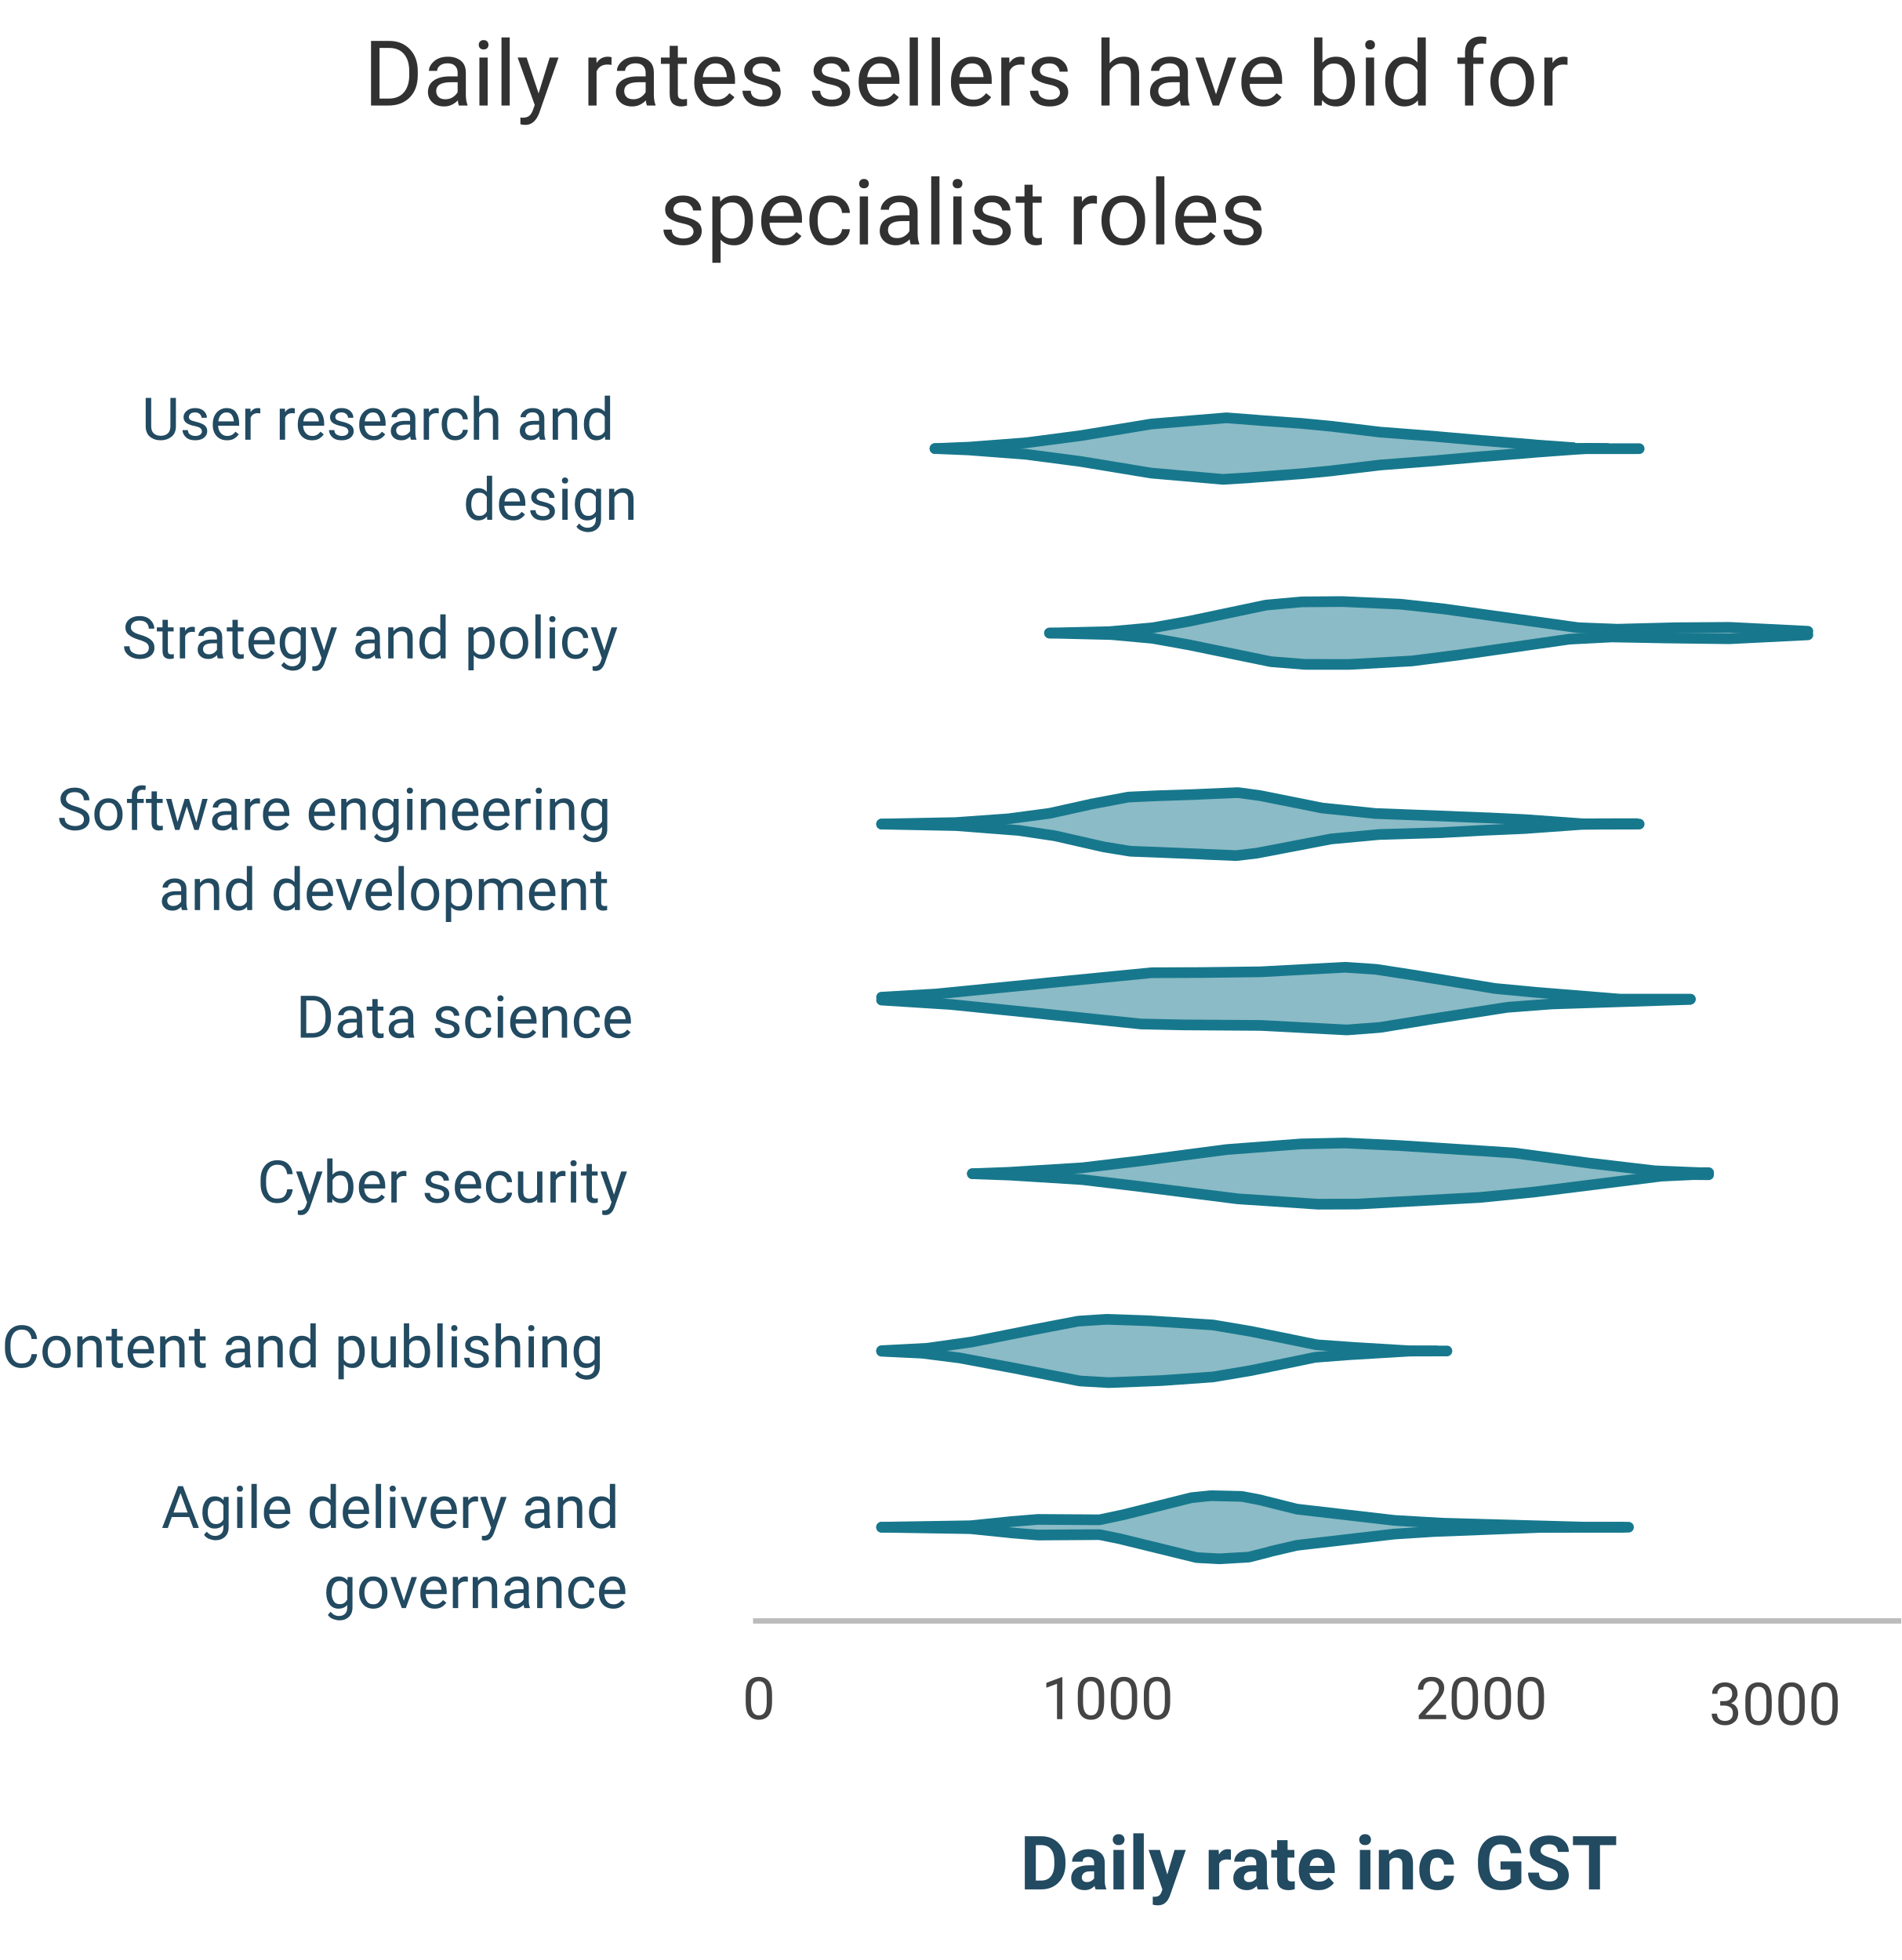
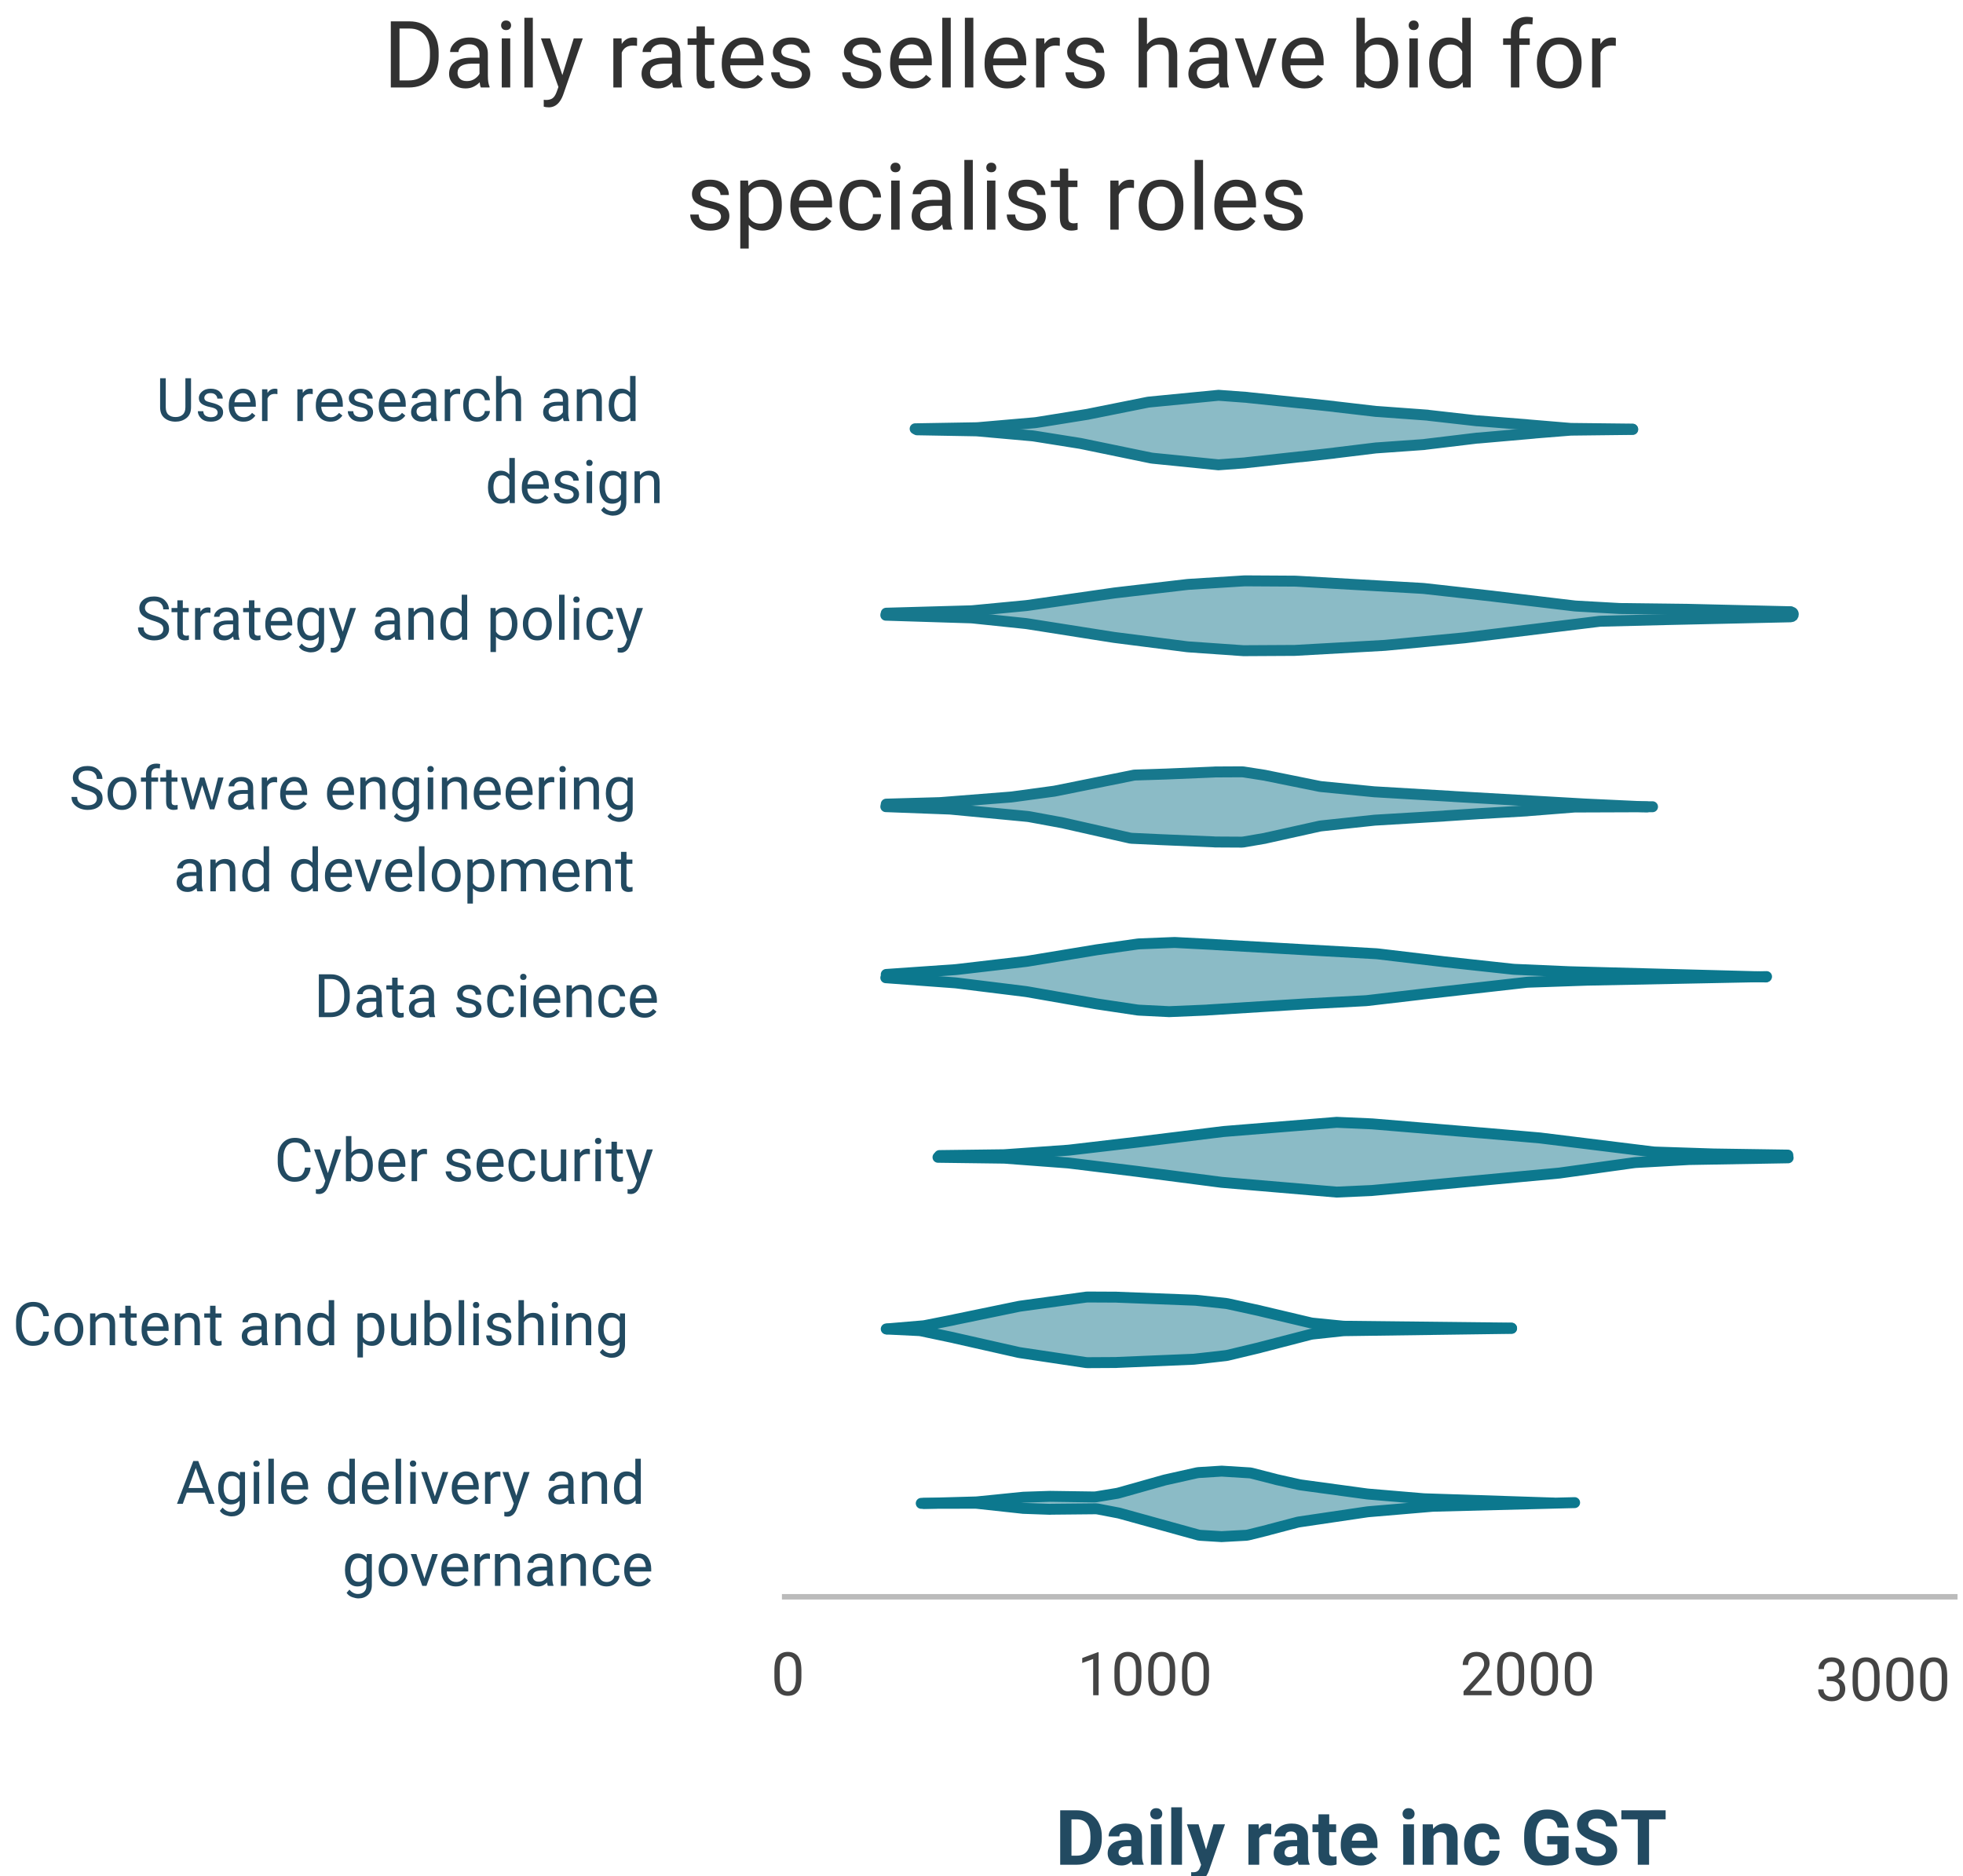
- <svg xmlns="http://www.w3.org/2000/svg" font-family="-apple-system, BlinkMacSystemFont, &quot;Segoe UI&quot;, Roboto, Helvetica, Arial, sans-serif, &quot;Apple Color Emoji&quot;, &quot;Segoe UI Emoji&quot;, &quot;Segoe UI Symbol&quot;" width="356px" height="367px" viewBox="0 0 356 347" version="1.1">
+ <svg xmlns="http://www.w3.org/2000/svg" font-family="-apple-system, BlinkMacSystemFont, &quot;Segoe UI&quot;, Roboto, Helvetica, Arial, sans-serif, &quot;Apple Color Emoji&quot;, &quot;Segoe UI Emoji&quot;, &quot;Segoe UI Symbol&quot;" width="359px" height="343px" viewBox="0 0 359 343" version="1.1" style="background: #FFFFFF;">
  <defs />
-   <g id="Mocks" stroke="none" stroke-width="1" fill="none" fill-rule="evenodd">
-     <g id="Nov-monthly-report-greater-than-768px" transform="translate(-321, -1818)">
-       <g id="768-seller-rates-per-role" transform="translate(319, 1811)">
-         <text id="Daily-rates-sellers" font-size="17" font-weight="normal" line-spacing="26" fill="#313131">
-           <tspan x="70.067" y="16.758">Daily rates sellers have bid for </tspan>
-           <tspan x="125.454" y="42.758">specialist roles</tspan>
+   <g id="Symbols" stroke="none" stroke-width="1" fill="none" fill-rule="evenodd">
+     <g id="768-seller-rates-per-role">
+       <text id="Daily-rates-sellers" font-size="17" font-weight="normal" line-spacing="26" fill="#313131">
+         <tspan x="70.067" y="16">Daily rates sellers have bid for </tspan>
+         <tspan x="125.454" y="42">specialist roles</tspan>
+       </text>
+       <text id="Daily-rate-inc-GST" font-size="14" font-weight="bold" fill="#224A61">
+         <tspan x="193" y="341">Daily rate inc GST</tspan>
+       </text>
+       <path d="M143,292 L358,292" id="Shape-Copy" stroke="#BBBBBB" fill-opacity="0.3" fill="#001F5F" fill-rule="nonzero" />
+       <text id="1000-copy" fill="#444444" font-size="11" font-weight="normal">
+         <tspan x="197" y="310">1000</tspan>
+       </text>
+       <text id="2000-copy" fill="#444444" font-size="11" font-weight="normal">
+         <tspan x="267" y="310">2000</tspan>
+       </text>
+       <text id="3000-copy" fill="#444444" font-size="11" font-weight="normal">
+         <tspan x="332" y="311">3000</tspan>
+       </text>
+       <g id="Group-3" transform="translate(1, 65)" fill="#224A61" font-size="11" font-weight="normal">
+         <text id="User-research-and-de">
+           <tspan x="27.532" y="12">User research and </tspan>
+           <tspan x="87.731" y="27">design</tspan>
        </text>
-         <text id="Daily-rate-inc-GST" font-size="14" font-weight="bold" fill="#224A61">
-           <tspan x="193" y="350.781">Daily rate inc GST</tspan>
+       </g>
+       <g id="Group-7" transform="translate(0, 136)" fill="#224A61" font-size="11" font-weight="normal">
+         <text id="Software-engineering">
+           <tspan x="12.639" y="12">Software engineering </tspan>
+           <tspan x="31.733" y="27">and development</tspan>
        </text>
-         <path d="M143,300.513 L358,300.513" id="Shape-Copy" stroke="#BBBBBB" stroke-width="1" fill-opacity="0.3" fill="#001F5F" fill-rule="nonzero" />
-         <text id="1000-copy" fill="#444444" fill-rule="evenodd" font-size="11" font-weight="normal">
-           <tspan x="197" y="318.907">1000</tspan>
+       </g>
+       <g id="Group-7-Copy" transform="translate(0, 105)" fill="#224A61" font-size="11" font-weight="normal">
+         <text id="Strategy-and-policy">
+           <tspan x="24.794" y="12">Strategy and policy</tspan>
        </text>
-         <text id="2000-copy" fill="#444444" fill-rule="evenodd" font-size="11" font-weight="normal">
-           <tspan x="267" y="318.907">2000</tspan>
+       </g>
+       <g id="Group-4" transform="translate(0, 174)" fill="#224A61" font-size="11" font-weight="normal">
+         <text id="Data-science">
+           <tspan x="57.407" y="12">Data science</tspan>
        </text>
-         <text id="3000-copy" fill="#444444" fill-rule="evenodd" font-size="11" font-weight="normal">
-           <tspan x="322" y="319.936">3000</tspan>
+       </g>
+       <g id="Group-5" transform="translate(1, 204)" fill="#224A61" font-size="11" font-weight="normal">
+         <text id="Cyber-security">
+           <tspan x="49.152" y="12">Cyber security</tspan>
        </text>
-         <g id="Group-3" stroke-width="1" fill-rule="evenodd" transform="translate(1, 66.89504)" font-size="11" fill="#224A61" font-weight="normal">
-           <text id="User-research-and-de">
-             <tspan x="27.532" y="12.437">User research and </tspan>
-             <tspan x="87.731" y="27.437">design</tspan>
-           </text>
+       </g>
+       <text id="Content-and-publishi" font-size="11" font-weight="normal" fill="#224A61">
+         <tspan x="2.294" y="246">Content and publishing</tspan>
+       </text>
+       <g id="Group-6" transform="translate(1, 263)" fill="#224A61" font-size="11" font-weight="normal">
+         <text id="Agile-delivery-and-g">
+           <tspan x="31.211" y="12">Agile delivery and </tspan>
+           <tspan x="61.579" y="27">governance</tspan>
+         </text>
+       </g>
+       <text id="0-copy" fill="#444444" font-size="11" font-weight="normal">
+         <tspan x="141" y="310">0</tspan>
+       </text>
+       <g id="Group" transform="translate(162, 72)">
+         <g id="Group-27" transform="translate(5, 0)">
+           <polygon id="Shape" fill="#8BBBC6" fill-rule="nonzero" points="3.257 6.496 11.531 6.771 21.886 7.643 22.208 7.685 30.62 8.966 30.942 9.027 43.563 11.516 43.885 11.559 55.857 12.706 60.711 12.365 61.034 12.323 70.743 11.306 76.888 10.668 77.214 10.618 84.654 9.754 93.391 9.165 93.714 9.119 103.097 8.041 113.451 7.184 113.777 7.146 120.249 6.649 131.571 6.523 131.894 6.469 120.571 6.355 112.483 5.693 112.157 5.655 103.423 4.967 94.363 3.965 94.04 3.915 84.98 3.254 77.214 2.374 76.888 2.325 71.065 1.705 61.36 0.711 61.034 0.669 56.183 0.287 43.24 1.514 42.917 1.556 32.237 3.694 31.914 3.762 22.531 5.269 22.208 5.307 11.854 6.206" />
+           <polyline id="Shape" stroke="#17788D" stroke-width="2" stroke-linecap="round" points="0.363 6.411 11.531 6.221 11.854 6.206 22.208 5.307 22.531 5.269 31.914 3.762 32.237 3.694 42.917 1.556 43.24 1.514 55.857 0.287 61.034 0.669 61.36 0.711 70.743 1.686 71.065 1.705 76.888 2.325 77.214 2.374 84.654 3.239 84.98 3.254 94.04 3.915 94.363 3.965 103.097 4.951 103.423 4.967 112.157 5.655 112.483 5.693 120.249 6.343 131.571 6.469" />
+           <polyline id="Shape" stroke="#17788D" stroke-width="2" stroke-linecap="round" points="0.7 6.597 11.466 6.788 11.789 6.804 21.829 7.701 22.152 7.745 30.57 9.086 30.893 9.15 43.524 11.755 43.847 11.799 55.828 13 60.686 12.644 61.009 12.6 70.726 11.535 71.049 11.515 76.877 10.867 77.203 10.815 84.649 9.91 84.975 9.89 93.394 9.294 93.717 9.246 103.107 8.117 103.434 8.101 113.47 7.22 113.797 7.18 120.273 6.66 131.605 6.528" />
        </g>
-         <g id="Group-7" stroke-width="1" fill-rule="evenodd" transform="translate(0, 139.965)" font-size="11" fill="#224A61" font-weight="normal">
-           <text id="Software-engineering">
-             <tspan x="12.639" y="12.437">Software engineering </tspan>
-             <tspan x="31.733" y="27.437">and development</tspan>
-           </text>
+         <g id="Group-26" transform="translate(0, 34)">
+           <polygon id="Shape" fill="#8BBBC6" fill-rule="nonzero" points="0.079 6.647 15.61 7.123 15.933 7.142 25.642 8.134 25.965 8.177 41.496 10.573 41.819 10.62 55.085 12.278 55.407 12.31 65.439 12.992 65.762 13 74.822 12.941 75.148 12.929 91.002 12.052 91.325 12.032 105.885 10.684 106.208 10.644 130.476 7.741 130.799 7.721 142.448 7.436 142.77 7.436 165.419 6.936 165.419 6.286 146.976 5.818 146.653 5.814 134.359 5.651 134.033 5.639 126.267 5.171 125.945 5.144 111.385 3.28 111.062 3.236 98.442 1.725 98.119 1.697 75.148 0.289 74.822 0.277 65.762 0.218 65.439 0.23 55.407 0.908 55.085 0.94 41.819 2.597 41.496 2.649 25.965 5.04 25.642 5.084 15.933 6.076 15.61 6.099 0.079 6.571" />
+           <polyline id="Shape" stroke="#17788D" stroke-width="2" stroke-linecap="round" points="0.079 6.134 15.61 5.695 15.933 5.673 25.642 4.749 25.965 4.709 41.496 2.482 41.819 2.434 55.085 0.89 55.407 0.861 65.439 0.229 65.762 0.218 74.822 0.273 75.148 0.284 98.119 1.595 98.442 1.621 111.062 3.028 111.385 3.069 125.945 4.805 126.267 4.831 134.033 5.266 134.359 5.278 146.653 5.429 146.976 5.433 165.419 5.868" />
+           <path d="M0,6.5 L15.544,6.987 L15.867,7.007 L25.584,8.022 L25.907,8.066 L41.452,10.517 L41.775,10.566 L55.051,12.262 L55.374,12.294 L65.414,12.992 L74.805,12.939 L90.999,12.03 L91.322,12.01 L105.894,10.63 L106.217,10.59 L130.506,7.62 L130.829,7.6 L142.487,7.307 L165.477,6.796 C165.802,6.775 165.964,6.62 165.964,6.332 C165.964,6.044 165.76,5.894 165.353,5.881" id="Shape" stroke="#17788D" stroke-width="2" stroke-linecap="round" />
        </g>
-         <g id="Group-7-Copy" stroke-width="1" fill-rule="evenodd" transform="translate(0, 108.0612)" font-size="11" fill="#224A61" font-weight="normal">
-           <text id="Strategy-and-policy">
-             <tspan x="24.794" y="12.219">Strategy and policy</tspan>
-           </text>
+         <g id="Group-25" transform="translate(0, 69)">
+           <polygon id="Shape" fill="#8BBBC6" fill-rule="nonzero" points="11.728 6.781 25.965 8.07 26.288 8.113 32.436 9.196 32.759 9.27 44.73 11.855 45.057 11.89 50.234 12.122 59.939 12.509 65.116 12.559 65.439 12.532 69.322 11.897 69.645 11.824 79.354 9.765 79.676 9.719 89.382 8.724 102.002 8.004 102.325 7.973 108.473 7.586 117.211 7.099 117.533 7.064 125.945 6.429 140.182 6.379 128.211 6.317 103.942 4.877 103.619 4.85 89.708 3.991 79.676 2.981 79.354 2.934 69.645 0.876 69.322 0.802 65.439 0.167 65.116 0.14 60.262 0.167 51.528 0.57 45.702 0.752 45.379 0.779 31.142 3.782 30.819 3.848 23.054 4.955 22.731 4.986 10.111 6.027 0.079 6.332" />
+           <polyline id="Shape" stroke="#17788D" stroke-width="2" stroke-linecap="round" points="0.079 6.049 9.788 5.776 10.111 5.758 22.731 4.764 23.054 4.735 30.819 3.678 31.142 3.616 45.379 0.75 45.702 0.724 51.202 0.55 59.939 0.185 60.262 0.166 65.116 0.14 65.439 0.166 69.322 0.772 69.645 0.842 79.354 2.807 79.676 2.851 89.382 3.8 89.708 3.815 103.619 4.635 103.942 4.661 127.888 6.031 139.182 6.557" />
+           <polyline id="Shape" stroke="#17788D" stroke-width="2" stroke-linecap="round" points="0 6.512 11.658 6.95 11.981 6.974 25.907 8.299 26.23 8.344 32.384 9.478 32.707 9.555 44.688 12.262 45.015 12.299 50.196 12.542 59.91 12.947 60.233 12.972 65.091 13 65.414 12.972 69.3 12.307 69.623 12.23 79.34 10.074 79.663 10.026 89.377 8.984 89.703 8.964 102.008 8.23 102.331 8.198 108.484 7.793 117.229 7.282 117.552 7.246 125.97 6.581 140.219 6.528" />
        </g>
-         <g id="Group-4" stroke-width="1" fill-rule="evenodd" transform="translate(0, 179.0729)" font-size="11" fill="#224A61" font-weight="normal">
-           <text id="Data-science">
-             <tspan x="57.407" y="12.219">Data science</tspan>
-           </text>
+         <g id="Group-24" transform="translate(0, 100)">
+           <polygon id="Shape" fill="#8BBBC6" fill-rule="nonzero" points="0.079 6.913 12.699 7.789 13.022 7.819 25.642 9.291 25.965 9.337 38.259 11.367 38.585 11.421 46.025 12.472 46.351 12.503 51.851 12.763 58.645 12.491 77.088 11.406 87.765 10.874 97.796 9.777 98.119 9.735 117.211 7.701 128.211 7.334 156.456 6.555 125.299 5.705 114.945 5.261 102.002 3.866 101.679 3.824 90.031 2.439 89.708 2.409 77.41 1.713 60.262 0.742 53.145 0.356 46.351 0.604 46.025 0.635 38.585 1.686 38.259 1.74 25.965 3.77 25.642 3.816 13.022 5.288 12.699 5.319 0.079 6.194" />
+           <polyline id="Shape" stroke="#0C788E" stroke-width="2" stroke-linecap="round" points="0.079 6.194 12.699 5.319 13.022 5.288 25.642 3.816 25.965 3.77 38.259 1.74 38.585 1.686 46.025 0.635 46.351 0.604 52.822 0.348 59.939 0.715 60.262 0.742 77.088 1.705 89.708 2.409 90.031 2.439 101.679 3.824 102.002 3.866 114.622 5.234 114.945 5.261 124.977 5.697 160.956 6.656" />
+           <polyline id="Shape" stroke="#0C788E" stroke-width="2" stroke-linecap="round" points="0 6.796 12.631 7.725 12.954 7.757 25.584 9.318 25.907 9.367 38.212 11.52 38.538 11.577 45.984 12.692 46.31 12.724 51.815 13 58.615 12.712 58.938 12.684 77.073 11.561 87.759 10.997 88.082 10.968 97.799 9.833 98.122 9.789 117.229 7.631 117.552 7.611 128.238 7.242 149.905 6.81 161.073 6.588" />
        </g>
-         <g id="Group-5" stroke-width="1" fill-rule="evenodd" transform="translate(1, 209.9475)" font-size="11" fill="#224A61" font-weight="normal">
-           <text id="Cyber-security">
-             <tspan x="49.152" y="12.219">Cyber security</tspan>
-           </text>
+         <g id="Group-23" transform="translate(9, 133)">
+           <polygon id="Shape" fill="#8BBBC6" fill-rule="nonzero" points="4.596 6.446 12.626 6.722 24.275 7.551 24.597 7.582 37.218 9.058 37.54 9.1 52.423 10.943 52.749 10.97 73.454 12.652 79.926 12.373 80.252 12.342 114.226 9.322 114.549 9.276 127.815 7.513 128.137 7.483 137.846 6.963 142.697 6.034 131.698 5.674 110.989 3.139 110.666 3.097 99.989 2.179 80.252 0.547 79.926 0.52 73.781 0.237 53.072 1.893 52.749 1.919 37.54 3.793 37.218 3.835 24.597 5.311 24.275 5.341 12.949 6.156" />
+           <polyline id="Shape" stroke="#0C788E" stroke-width="2" stroke-linecap="round" points="0.814 6.317 12.626 6.167 24.275 5.341 24.597 5.311 37.218 3.835 37.54 3.793 52.749 1.919 53.072 1.893 73.454 0.237 79.926 0.52 80.252 0.547 99.663 2.16 99.989 2.179 110.666 3.097 110.989 3.139 131.375 5.655 131.698 5.674 142.375 6.026 155.963 6.229" />
+           <polyline id="Shape" stroke="#0C788E" stroke-width="2" stroke-linecap="round" points="0.543 6.631 12.565 6.788 12.888 6.804 24.224 7.657 24.547 7.689 37.177 9.234 37.5 9.278 52.395 11.207 52.722 11.235 73.444 12.996 79.921 12.704 80.248 12.672 114.25 9.51 114.573 9.462 127.85 7.617 128.173 7.585 137.89 7.04 156.021 6.728" />
        </g>
-         <text id="Content-and-publishi" font-size="11" font-weight="normal" fill="#224A61">
-           <tspan x="2.294" y="253.041">Content and publishing</tspan>
-         </text>
-         <g id="Group-6" stroke-width="1" fill-rule="evenodd" transform="translate(1, 270.6676)" font-size="11" fill="#224A61" font-weight="normal">
-           <text id="Agile-delivery-and-g">
-             <tspan x="31.211" y="12.437">Agile delivery and </tspan>
-             <tspan x="61.579" y="27.437">governance</tspan>
-           </text>
+         <g id="Group-22" transform="translate(0, 165)">
+           <polygon id="Shape" fill="#8BBBC6" fill-rule="nonzero" points="0.079 6.223 6.228 6.707 6.55 6.751 12.376 7.874 12.699 7.948 24.348 10.352 24.671 10.404 36.642 12.043 36.965 12.062 42.142 12.036 42.468 12.018 56.056 11.501 56.379 11.486 62.205 10.884 62.528 10.832 68.35 9.558 68.676 9.473 77.737 7.331 78.059 7.279 83.559 6.736 83.882 6.718 93.265 6.448 93.591 6.445 96.502 6.024 96.825 5.839 96.502 5.835 83.882 5.529 83.559 5.51 78.059 4.964 77.737 4.912 68.676 2.77 68.35 2.685 62.528 1.411 62.205 1.359 56.702 0.776 56.379 0.761 42.468 0.225 42.142 0.207 36.965 0.181 36.642 0.199 24.671 1.839 24.348 1.891 12.699 4.295 12.376 4.373 7.199 5.396 6.877 5.447 0.079 6.024" />
+           <polyline id="Shape" stroke="#0C788E" stroke-width="2" stroke-linecap="round" points="0.079 6.024 6.877 5.447 7.199 5.396 12.376 4.373 12.699 4.295 24.348 1.891 24.671 1.839 36.642 0.199 36.965 0.181 42.142 0.207 42.468 0.225 56.379 0.761 56.702 0.776 62.205 1.359 62.528 1.411 68.35 2.685 68.676 2.77 77.737 4.912 78.059 4.964 83.559 5.51 83.882 5.529 114.431 5.865" />
+           <polyline id="Shape" stroke="#0C788E" stroke-width="2" stroke-linecap="round" points="0.283 6.043 6.154 6.326 6.477 6.375 12.308 7.604 12.631 7.684 24.289 10.316 24.612 10.373 36.593 12.167 36.916 12.188 42.098 12.159 42.424 12.139 56.024 11.573 56.347 11.557 62.178 10.898 62.501 10.841 68.328 9.447 68.655 9.354 77.722 7.009 78.045 6.953 83.55 6.359 83.873 6.338 114.45 5.916" />
        </g>
-         <text id="0-copy" fill="#444444" fill-rule="evenodd" font-size="11" font-weight="normal">
-           <tspan x="141" y="318.907">0</tspan>
-         </text>
-         <g id="Group-11" stroke-width="1" fill-rule="evenodd" transform="translate(177, 75.12828)">
-           <polygon id="Shape" fill="#8BBBC6" fill-rule="nonzero" points="4.067 5.862 6.211 6.114 16.973 6.927 17.309 6.962 27.4 8.286 27.736 8.343 40.515 10.447 40.854 10.479 53.968 11.625 59.014 11.324 59.349 11.288 68.431 10.592 74.483 10.018 74.819 9.968 83.565 8.925 93.992 8.126 94.328 8.084 102.735 7.345 111.817 6.618 112.152 6.579 119.889 6.011 131.993 5.891 131.926 5.841 129.235 5.82 132.332 5.834 120.224 5.724 112.488 5.181 112.152 5.142 103.071 4.397 94.328 3.641 93.992 3.598 83.901 2.817 74.819 1.756 74.483 1.707 68.431 1.128 60.695 0.578 60.359 0.543 54.978 0.113 40.854 1.242 40.515 1.277 27.736 3.382 27.4 3.438 17.309 4.762 16.973 4.798 6.546 5.592" />
-           <polyline id="Shape" stroke="#17788D" stroke-width="2" stroke-linecap="round" points="0.067 5.862 6.211 5.607 6.546 5.592 16.973 4.798 17.309 4.762 27.4 3.438 27.736 3.382 40.515 1.277 40.854 1.242 54.642 0.106 60.359 0.543 60.695 0.578 68.096 1.114 68.431 1.128 74.483 1.707 74.819 1.756 83.565 2.8 83.901 2.817 93.992 3.598 94.328 3.641 102.735 4.379 103.071 4.397 112.152 5.142 112.488 5.181 119.889 5.713 115.993 5.834 122.9 5.816 125.926 5.841" />
-           <polyline id="Shape" stroke="#17788D" stroke-width="2" stroke-linecap="round" points="0.067 5.862 6.211 6.114 6.546 6.132 16.973 6.927 17.309 6.962 27.4 8.286 27.736 8.343 40.515 10.447 40.854 10.479 53.968 11.625 59.014 11.324 59.349 11.288 68.431 10.592 68.767 10.575 74.483 10.018 74.819 9.968 83.565 8.925 83.901 8.907 93.992 8.126 94.328 8.084 102.735 7.345 103.071 7.328 111.817 6.618 112.152 6.579 119.889 6.011 121.993 5.891 131.926 5.883" />
-         </g>
-         <g id="Group-19-Copy" stroke-width="1" fill-rule="evenodd" transform="translate(167, 145.1108)">
-           <polygon id="Shape" fill="#8BBBC6" fill-rule="nonzero" points="13.856 6.471 25.628 7.371 25.963 7.411 32.355 8.362 32.69 8.427 41.436 10.413 41.772 10.486 46.479 11.254 46.818 11.287 52.199 11.491 60.267 11.826 60.606 11.852 66.323 12.089 70.359 11.637 70.695 11.571 84.148 8.996 84.483 8.952 93.23 8.147 104.999 7.797 105.338 7.768 113.071 7.349 120.807 7.01 121.143 6.977 131.231 6.252 136.023 6.216 115.358 6.22 141.926 6.194 133.926 6.19 124.101 6.118 115.766 6.118 131.57 6.139 121.143 5.404 120.807 5.374 114.416 5.05 107.354 4.788 107.018 4.762 92.891 4.227 82.803 3.21 82.467 3.167 71.369 0.948 71.03 0.879 66.994 0.325 59.597 0.613 59.261 0.638 51.86 0.893 46.479 1.13 46.143 1.167 39.417 2.431 39.081 2.511 31.684 4.147 31.345 4.205 23.947 5.189 23.612 5.221 14.195 5.895 0.067 6.187" />
-           <polyline id="Shape" stroke="#17788D" stroke-width="2" stroke-linecap="round" points="0.067 6.187 13.856 5.914 14.195 5.895 23.612 5.221 23.947 5.189 31.345 4.205 31.684 4.147 39.081 2.511 39.417 2.431 46.143 1.167 46.479 1.13 51.525 0.897 59.261 0.638 59.597 0.613 66.659 0.307 66.994 0.325 71.03 0.879 71.369 0.948 82.467 3.167 82.803 3.21 92.555 4.216 92.891 4.227 107.018 4.762 107.354 4.788 114.08 5.047 120.807 5.374 121.143 5.404 131.231 6.129 131.57 6.139 141.766 6.118 137.101 6.118 140.926 6.19" />
-           <polyline id="Shape" stroke="#17788D" stroke-width="2" stroke-linecap="round" points="0.067 6.198 13.856 6.471 14.195 6.486 25.628 7.371 25.963 7.411 32.355 8.362 32.69 8.427 41.436 10.413 41.772 10.486 46.479 11.254 46.818 11.287 52.199 11.491 60.267 11.826 60.606 11.852 66.323 12.089 66.659 12.074 70.359 11.637 70.695 11.571 84.148 8.996 84.483 8.952 93.23 8.147 93.565 8.136 104.999 7.797 105.338 7.768 113.071 7.349 120.807 7.01 121.143 6.977 131.231 6.252 135.023 6.216 141.926 6.194" />
-         </g>
-         <g id="Group-20-Copy" stroke-width="1" fill-rule="evenodd" transform="translate(167, 178.0437)">
-           <polygon id="Shape" fill="#8BBBC6" fill-rule="nonzero" points="0.067 6.214 12.849 7.022 13.185 7.051 30.674 8.828 31.009 8.868 48.499 10.679 56.57 10.864 71.03 10.961 87.174 11.805 93.23 11.349 93.565 11.309 101.973 9.947 102.308 9.886 117.107 7.59 117.442 7.554 125.514 6.945 141.411 6.095 132.581 5.946 133.926 5.946 131.926 5.942 125.519 5.928 138.967 5.396 123.162 4.813 122.823 4.791 115.09 4.059 114.751 4.016 100.627 1.695 100.292 1.637 92.891 0.496 92.555 0.456 87.174 0.083 71.369 0.905 60.267 1.068 50.854 1.094 31.009 3.017 30.674 3.056 10.494 5.059 10.159 5.084 0.067 5.671" />
-           <polyline id="Shape" stroke="#17788D" stroke-width="2" stroke-linecap="round" points="0.067 5.671 10.159 5.084 10.494 5.059 30.674 3.056 31.009 3.017 50.515 1.108 50.854 1.094 59.932 1.061 71.03 0.923 71.369 0.905 86.839 0.073 92.555 0.456 92.891 0.496 100.292 1.637 100.627 1.695 114.751 4.016 115.09 4.059 122.823 4.791 123.162 4.813 138.321 6.038 151.53 6.038" />
-           <polyline id="Shape" stroke="#17788D" stroke-width="2" stroke-linecap="round" points="0.067 6.214 12.849 7.022 13.185 7.051 30.674 8.828 31.009 8.868 48.499 10.679 48.834 10.697 56.57 10.864 71.03 10.961 71.369 10.979 87.174 11.805 93.23 11.349 93.565 11.309 101.973 9.947 102.308 9.886 117.107 7.59 117.442 7.554 125.514 6.945 125.853 6.931 151.411 6.095" />
-         </g>
-         <g id="Group-21-Copy" stroke-width="1" fill-rule="evenodd" transform="translate(184, 210.9767)">
-           <polygon id="Shape" fill="#8BBBC6" fill-rule="nonzero" points="3.067 5.793 6.947 6.049 20.4 6.879 20.736 6.908 31.834 8.231 32.169 8.281 49.659 10.488 49.994 10.516 64.793 11.503 72.194 11.475 94.725 10.261 105.152 9.239 105.488 9.196 129.029 6.255 129.121 5.964 134.926 5.988 134.926 5.598 136.43 5.602 128.023 5.261 127.684 5.236 115.241 3.77 114.905 3.721 101.787 1.946 101.452 1.911 80.266 0.534 70.174 0.051 61.767 0.215 47.978 1.247 47.642 1.276 32.169 3.306 31.834 3.355 20.736 4.679 20.4 4.707 7.283 5.524" />
-           <polyline id="Shape" stroke="#17788D" stroke-width="2" stroke-linecap="round" points="0.067 5.793 6.947 5.534 20.4 4.707 20.736 4.679 31.834 3.355 32.169 3.306 47.642 1.276 47.978 1.247 61.431 0.232 61.767 0.215 69.839 0.044 79.927 0.516 80.266 0.534 101.452 1.911 101.787 1.946 114.905 3.721 115.241 3.77 127.684 5.236 128.023 5.261 136.095 5.595 137.926 5.598" />
-           <polyline id="Shape" stroke="#17788D" stroke-width="2" stroke-linecap="round" points="0.067 5.793 6.947 6.049 7.283 6.063 20.4 6.879 20.736 6.908 31.834 8.231 32.169 8.281 49.659 10.488 49.994 10.516 64.793 11.503 72.194 11.475 72.529 11.46 94.725 10.261 95.061 10.24 105.152 9.239 105.488 9.196 129.029 6.255 129.368 6.233 135.121 5.964 137.926 5.988" />
-         </g>
-         <g id="Group-22-Copy" stroke-width="1" fill-rule="evenodd" transform="translate(167, 243.9096)">
-           <polygon id="Shape" fill="#8BBBC6" fill-rule="nonzero" points="0.067 6.106 7.468 6.453 7.803 6.482 14.53 7.335 14.865 7.386 25.963 9.468 26.302 9.541 37.061 11.642 37.4 11.682 42.443 11.97 42.782 11.974 52.199 11.605 52.535 11.591 61.952 10.927 62.287 10.887 69.349 9.695 69.685 9.625 81.122 7.266 81.457 7.226 87.509 6.759 87.848 6.741 104.999 6.074 105.338 6.07 89.926 6.052 91.926 6.052 105.338 6.03 104.999 6.026 89.194 5.435 88.855 5.417 81.793 4.914 81.457 4.878 69.685 2.478 69.349 2.405 62.287 1.213 61.952 1.173 50.179 0.407 49.844 0.389 42.443 0.13 42.107 0.133 37.061 0.458 36.726 0.498 28.654 2.044 28.319 2.117 17.221 4.32 16.885 4.378 8.813 5.523 8.474 5.556 0.067 5.997" />
-           <polyline id="Shape" stroke="#17788D" stroke-width="2" stroke-linecap="round" points="0.067 5.997 8.474 5.556 8.813 5.523 16.885 4.378 17.221 4.32 28.319 2.117 28.654 2.044 36.726 0.498 37.061 0.458 42.107 0.133 42.443 0.13 49.844 0.389 50.179 0.407 61.952 1.173 62.287 1.213 69.349 2.405 69.685 2.478 81.457 4.878 81.793 4.914 88.855 5.417 89.194 5.435 98.999 6.026 99.338 6.03 103.926 6.052" />
-           <polyline id="Shape" stroke="#17788D" stroke-width="2" stroke-linecap="round" points="0.067 6.106 7.468 6.453 7.803 6.482 14.53 7.335 14.865 7.386 25.963 9.468 26.302 9.541 37.061 11.642 37.4 11.682 42.443 11.97 42.782 11.974 52.199 11.605 52.535 11.591 61.952 10.927 62.287 10.887 69.349 9.695 69.685 9.625 81.122 7.266 81.457 7.226 87.509 6.759 87.848 6.741 98.999 6.074 99.338 6.07 105.926 6.052" />
-         </g>
-         <g id="Group-23-Copy" stroke-width="1" fill-rule="evenodd" transform="translate(167, 276.8426)">
-           <polygon id="Shape" fill="#8BBBC6" fill-rule="nonzero" points="0.067 6.12 16.546 6.389 16.885 6.411 23.947 7.129 24.283 7.173 29.329 7.584 40.762 7.511 41.097 7.555 44.798 8.309 45.133 8.397 58.922 11.774 59.261 11.821 63.297 12.036 68.678 11.73 69.014 11.676 72.714 10.728 73.05 10.626 77.757 9.526 78.096 9.479 95.92 7.417 96.256 7.388 103.653 6.918 133.25 6.163 111.926 6.12 131.926 6.12 132.332 6.116 105.338 5.373 96.256 4.856 95.92 4.823 78.096 2.764 77.757 2.717 71.369 1.118 71.03 1.023 67.669 0.378 67.333 0.345 61.952 0.222 58.251 0.575 57.916 0.633 45.808 3.668 45.472 3.755 41.097 4.688 40.762 4.732 29.664 4.659 24.283 5.071 23.947 5.111 16.885 5.832" />
-           <polyline id="Shape" stroke="#17788D" stroke-width="2" stroke-linecap="round" points="0.067 6.12 16.546 5.85 16.885 5.832 23.947 5.111 24.283 5.071 29.329 4.659 40.762 4.732 41.097 4.688 45.472 3.755 45.808 3.668 57.916 0.633 58.251 0.575 61.613 0.232 61.952 0.222 67.333 0.345 67.669 0.378 71.03 1.023 71.369 1.118 77.757 2.717 78.096 2.764 95.92 4.823 96.256 4.856 104.999 5.362 105.338 5.373 131.993 6.116 139.926 6.12" />
-           <polyline id="Shape" stroke="#17788D" stroke-width="2" stroke-linecap="round" points="0.067 6.12 16.546 6.389 16.885 6.411 23.947 7.129 24.283 7.173 29.329 7.584 40.762 7.511 41.097 7.555 44.798 8.309 45.133 8.397 58.922 11.774 59.261 11.821 63.297 12.036 68.678 11.73 69.014 11.676 72.714 10.728 73.05 10.626 77.757 9.526 78.096 9.479 95.92 7.417 96.256 7.388 103.653 6.918 123.25 6.163 138.926 6.12" />
-         </g>
-         <g id="Group-20" stroke-width="1" fill-rule="evenodd" transform="translate(198, 109.0904)">
-           <g id="Group" transform="translate(0.428571, 0.348247)">
-             <polygon id="Shape" fill="#8BBBC6" fill-rule="nonzero" points="0.082 6.099 11.486 6.373 19.225 7.066 19.564 7.114 26.296 8.322 26.632 8.395 41.443 11.436 41.779 11.476 47.836 11.954 56.25 11.968 67.696 11.337 68.032 11.308 77.121 10.151 77.457 10.096 97.318 7.256 97.654 7.227 105.393 6.826 114.482 6.993 127.271 7.165 142.082 6.431 142.082 5.763 127.611 5.041 117.175 5.103 106.739 5.38 99.336 5.106 74.429 1.65 74.093 1.602 66.014 0.715 65.675 0.686 55.243 0.204 47.5 0.256 40.768 0.85 40.432 0.902 26.632 3.803 26.296 3.876 19.564 5.085 19.225 5.128 11.486 5.822" />
-             <polyline id="Shape" stroke="#17788D" stroke-width="2" stroke-linecap="round" points="0.082 6.099 11.146 5.84 11.486 5.822 19.225 5.128 19.564 5.085 26.296 3.876 26.632 3.803 40.432 0.902 40.768 0.85 47.164 0.27 47.5 0.256 54.904 0.201 65.675 0.686 66.014 0.715 74.093 1.602 74.429 1.65 99 5.081 99.336 5.106 106.404 5.38 116.839 5.114 117.175 5.103 127.271 5.03 127.611 5.041 142.082 5.763" />
-           </g>
-           <polyline id="Shape" stroke="#17788D" stroke-width="2" stroke-linecap="round" points="0.511 6.447 11.914 6.721 12.25 6.739 19.654 7.415 19.993 7.462 26.725 8.67 27.061 8.743 41.871 11.784 42.207 11.824 48.264 12.302 48.604 12.313 56.679 12.317 68.125 11.685 68.461 11.656 77.55 10.499 77.886 10.444 97.746 7.605 98.082 7.575 105.821 7.174 114.911 7.342 115.246 7.356 127.7 7.513 128.039 7.502 142.511 6.78" />
+         <g id="Group-17" transform="translate(6, 197)">
+           <polygon id="Shape" fill="#8BBBC6" fill-rule="nonzero" points="1.643 5.924 10.454 6.193 10.776 6.215 18.865 7.025 19.188 7.058 24.042 7.218 32.453 7.131 32.779 7.16 36.662 7.847 36.985 7.927 51.222 11.564 51.545 11.607 55.428 11.829 59.956 11.6 60.282 11.553 63.839 10.738 64.165 10.647 69.342 9.393 69.665 9.338 81.959 7.662 82.282 7.625 93.93 6.713 120.729 5.858 116.256 5.858 92.636 5.084 82.282 4.222 81.959 4.189 69.988 2.56 69.665 2.509 65.459 1.571 65.133 1.48 60.928 0.404 60.605 0.345 55.75 0.018 51.222 0.284 50.896 0.331 45.073 1.633 44.751 1.72 36.662 4 36.336 4.08 32.453 4.72 32.13 4.749 24.365 4.644 19.188 4.793 18.865 4.825 10.776 5.636 10.454 5.658" />
+           <polyline id="Shape" stroke="#0C788E" stroke-width="2" stroke-linecap="round" points="0.974 5.924 10.454 5.658 10.776 5.636 18.865 4.825 19.188 4.793 24.042 4.633 32.13 4.749 32.453 4.72 36.336 4.08 36.662 4 44.751 1.72 45.073 1.633 50.896 0.331 51.222 0.284 55.428 0.022 60.605 0.345 60.928 0.404 65.133 1.48 65.459 1.571 69.665 2.509 69.988 2.56 81.959 4.189 82.282 4.222 92.313 5.069 92.636 5.084 115.933 5.851" />
+           <polyline id="Shape" stroke="#0C788E" stroke-width="2" stroke-linecap="round" points="0.48 5.915 10.388 5.892 10.711 5.915 18.806 6.794 19.129 6.83 23.988 7.003 24.311 6.987 32.406 6.908 32.732 6.94 36.618 7.685 36.941 7.771 51.191 11.712 51.513 11.76 55.4 12 59.932 11.752 60.258 11.7 63.818 10.818 64.144 10.719 69.326 9.36 69.649 9.3 81.953 7.484 82.276 7.444 93.934 6.455 94.261 6.439 119.971 5.782" />
        </g>
      </g>
    </g>
  </g>
</svg>
